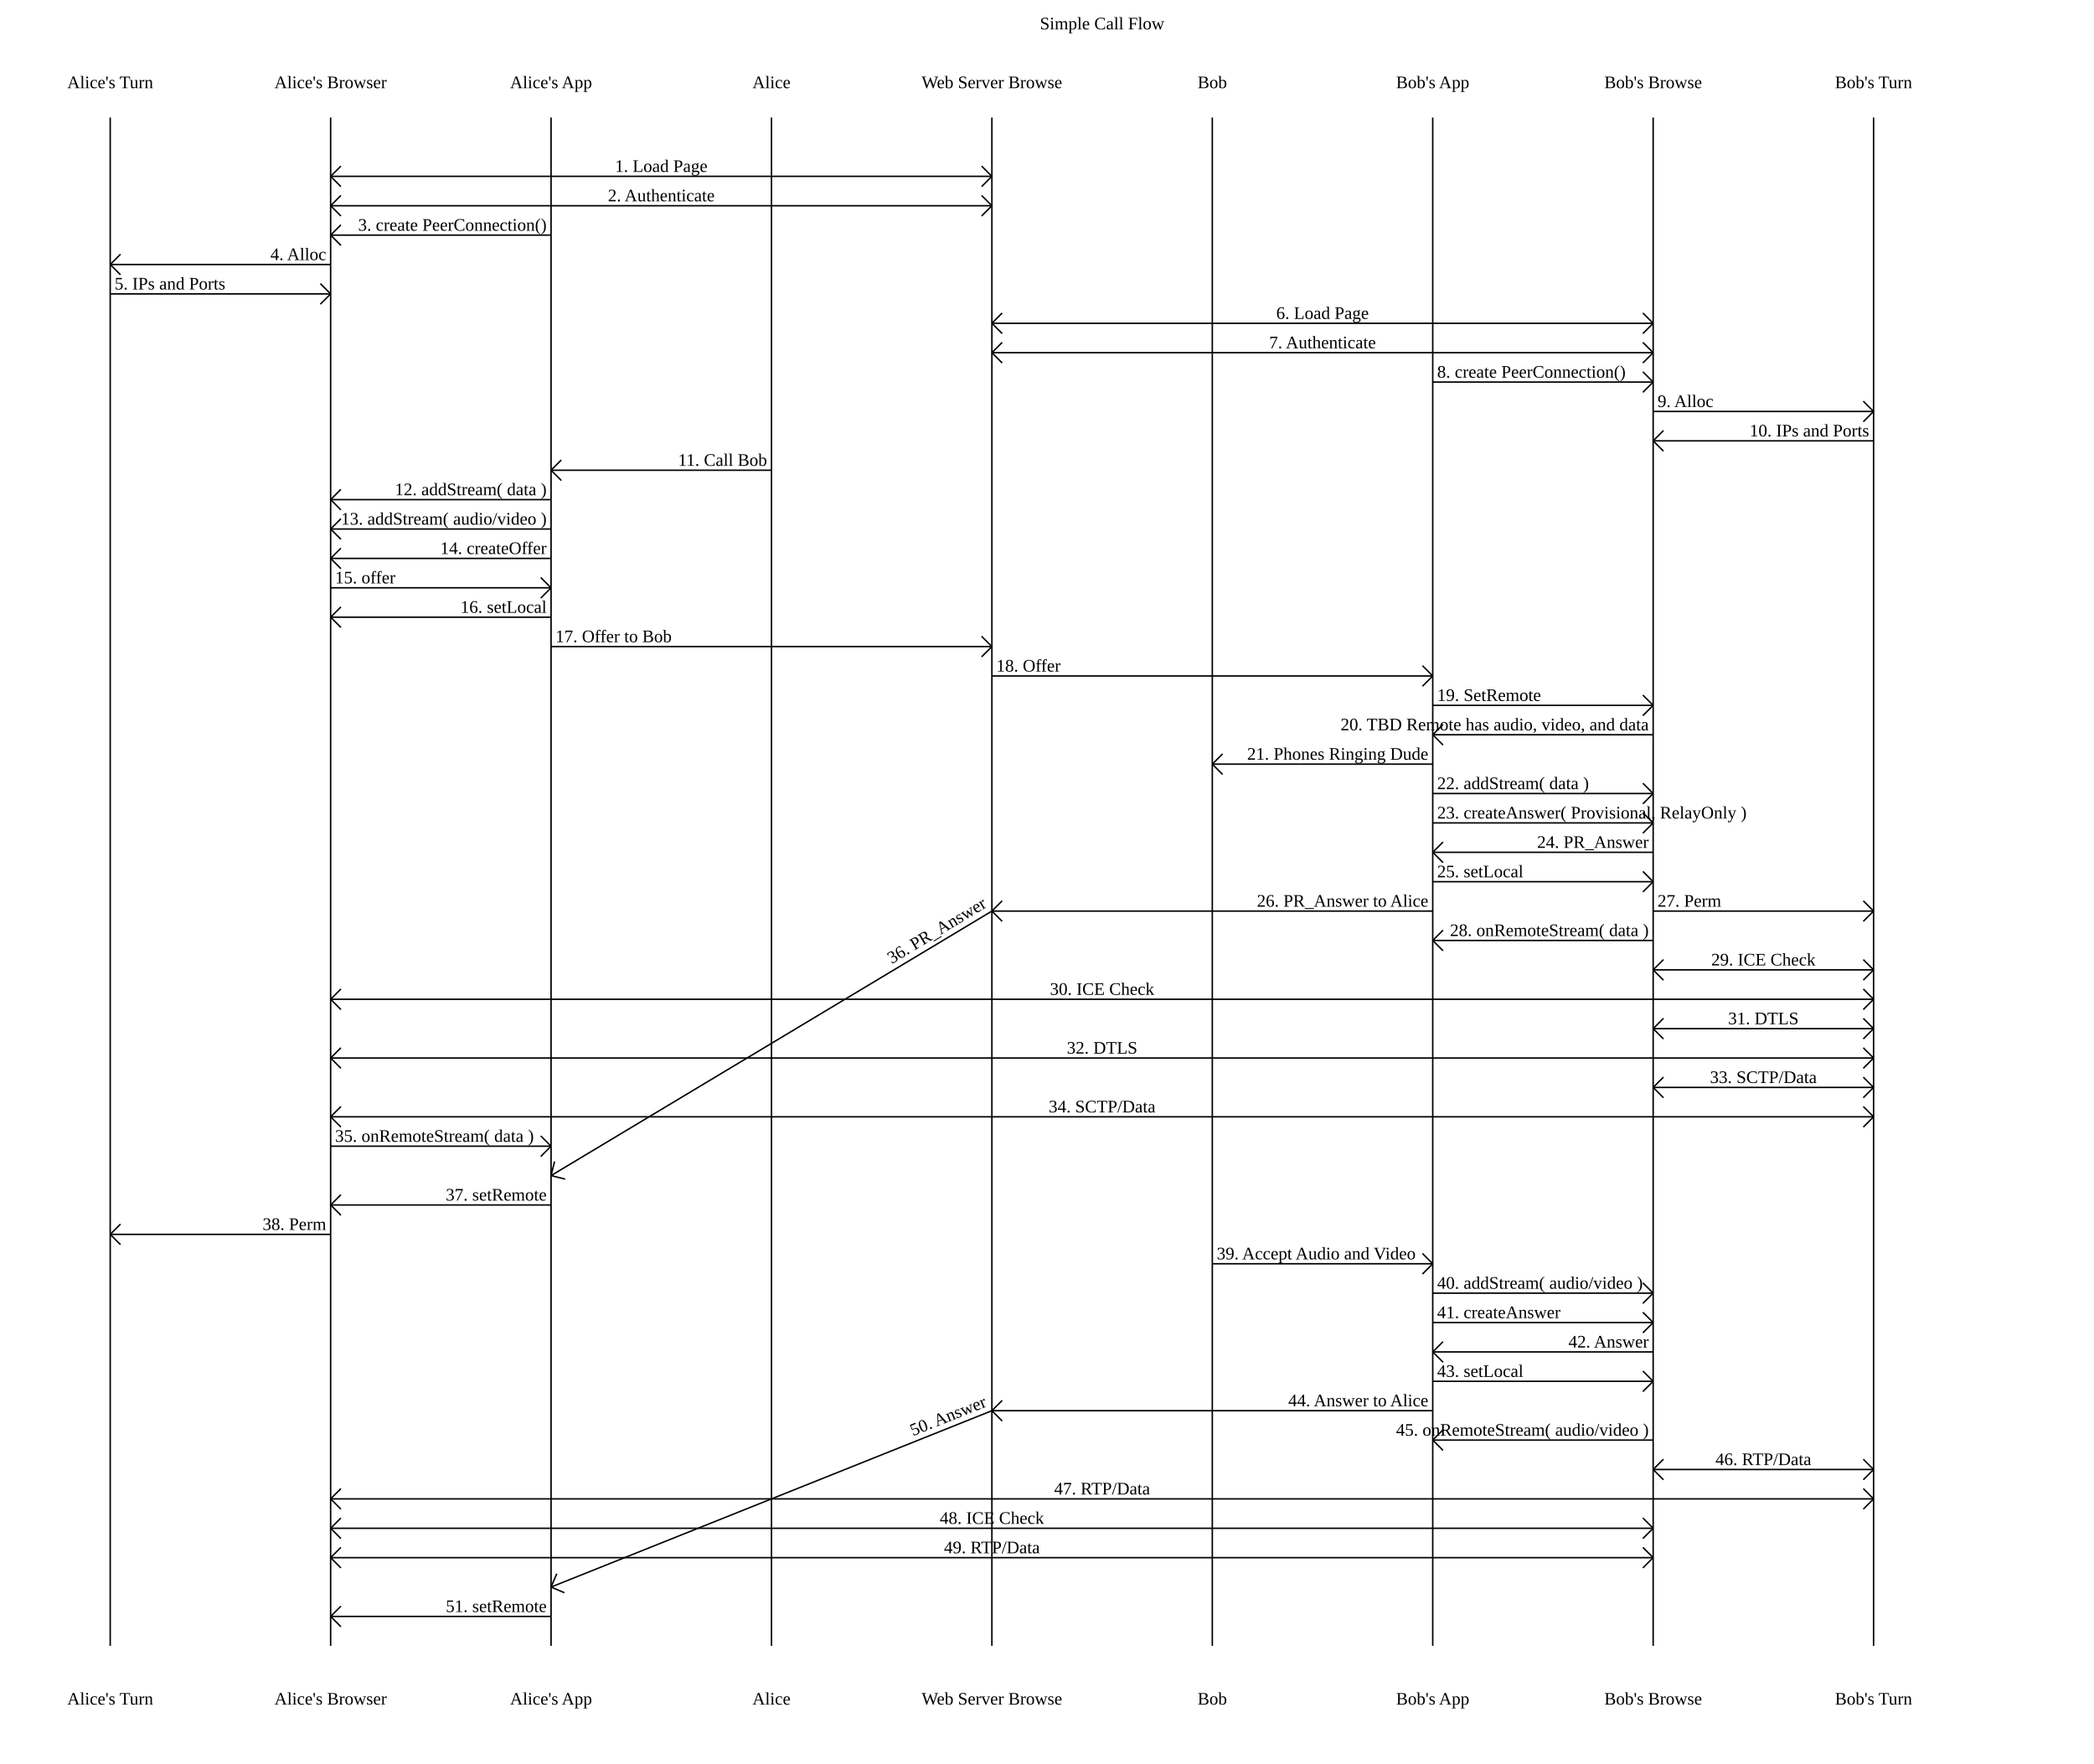
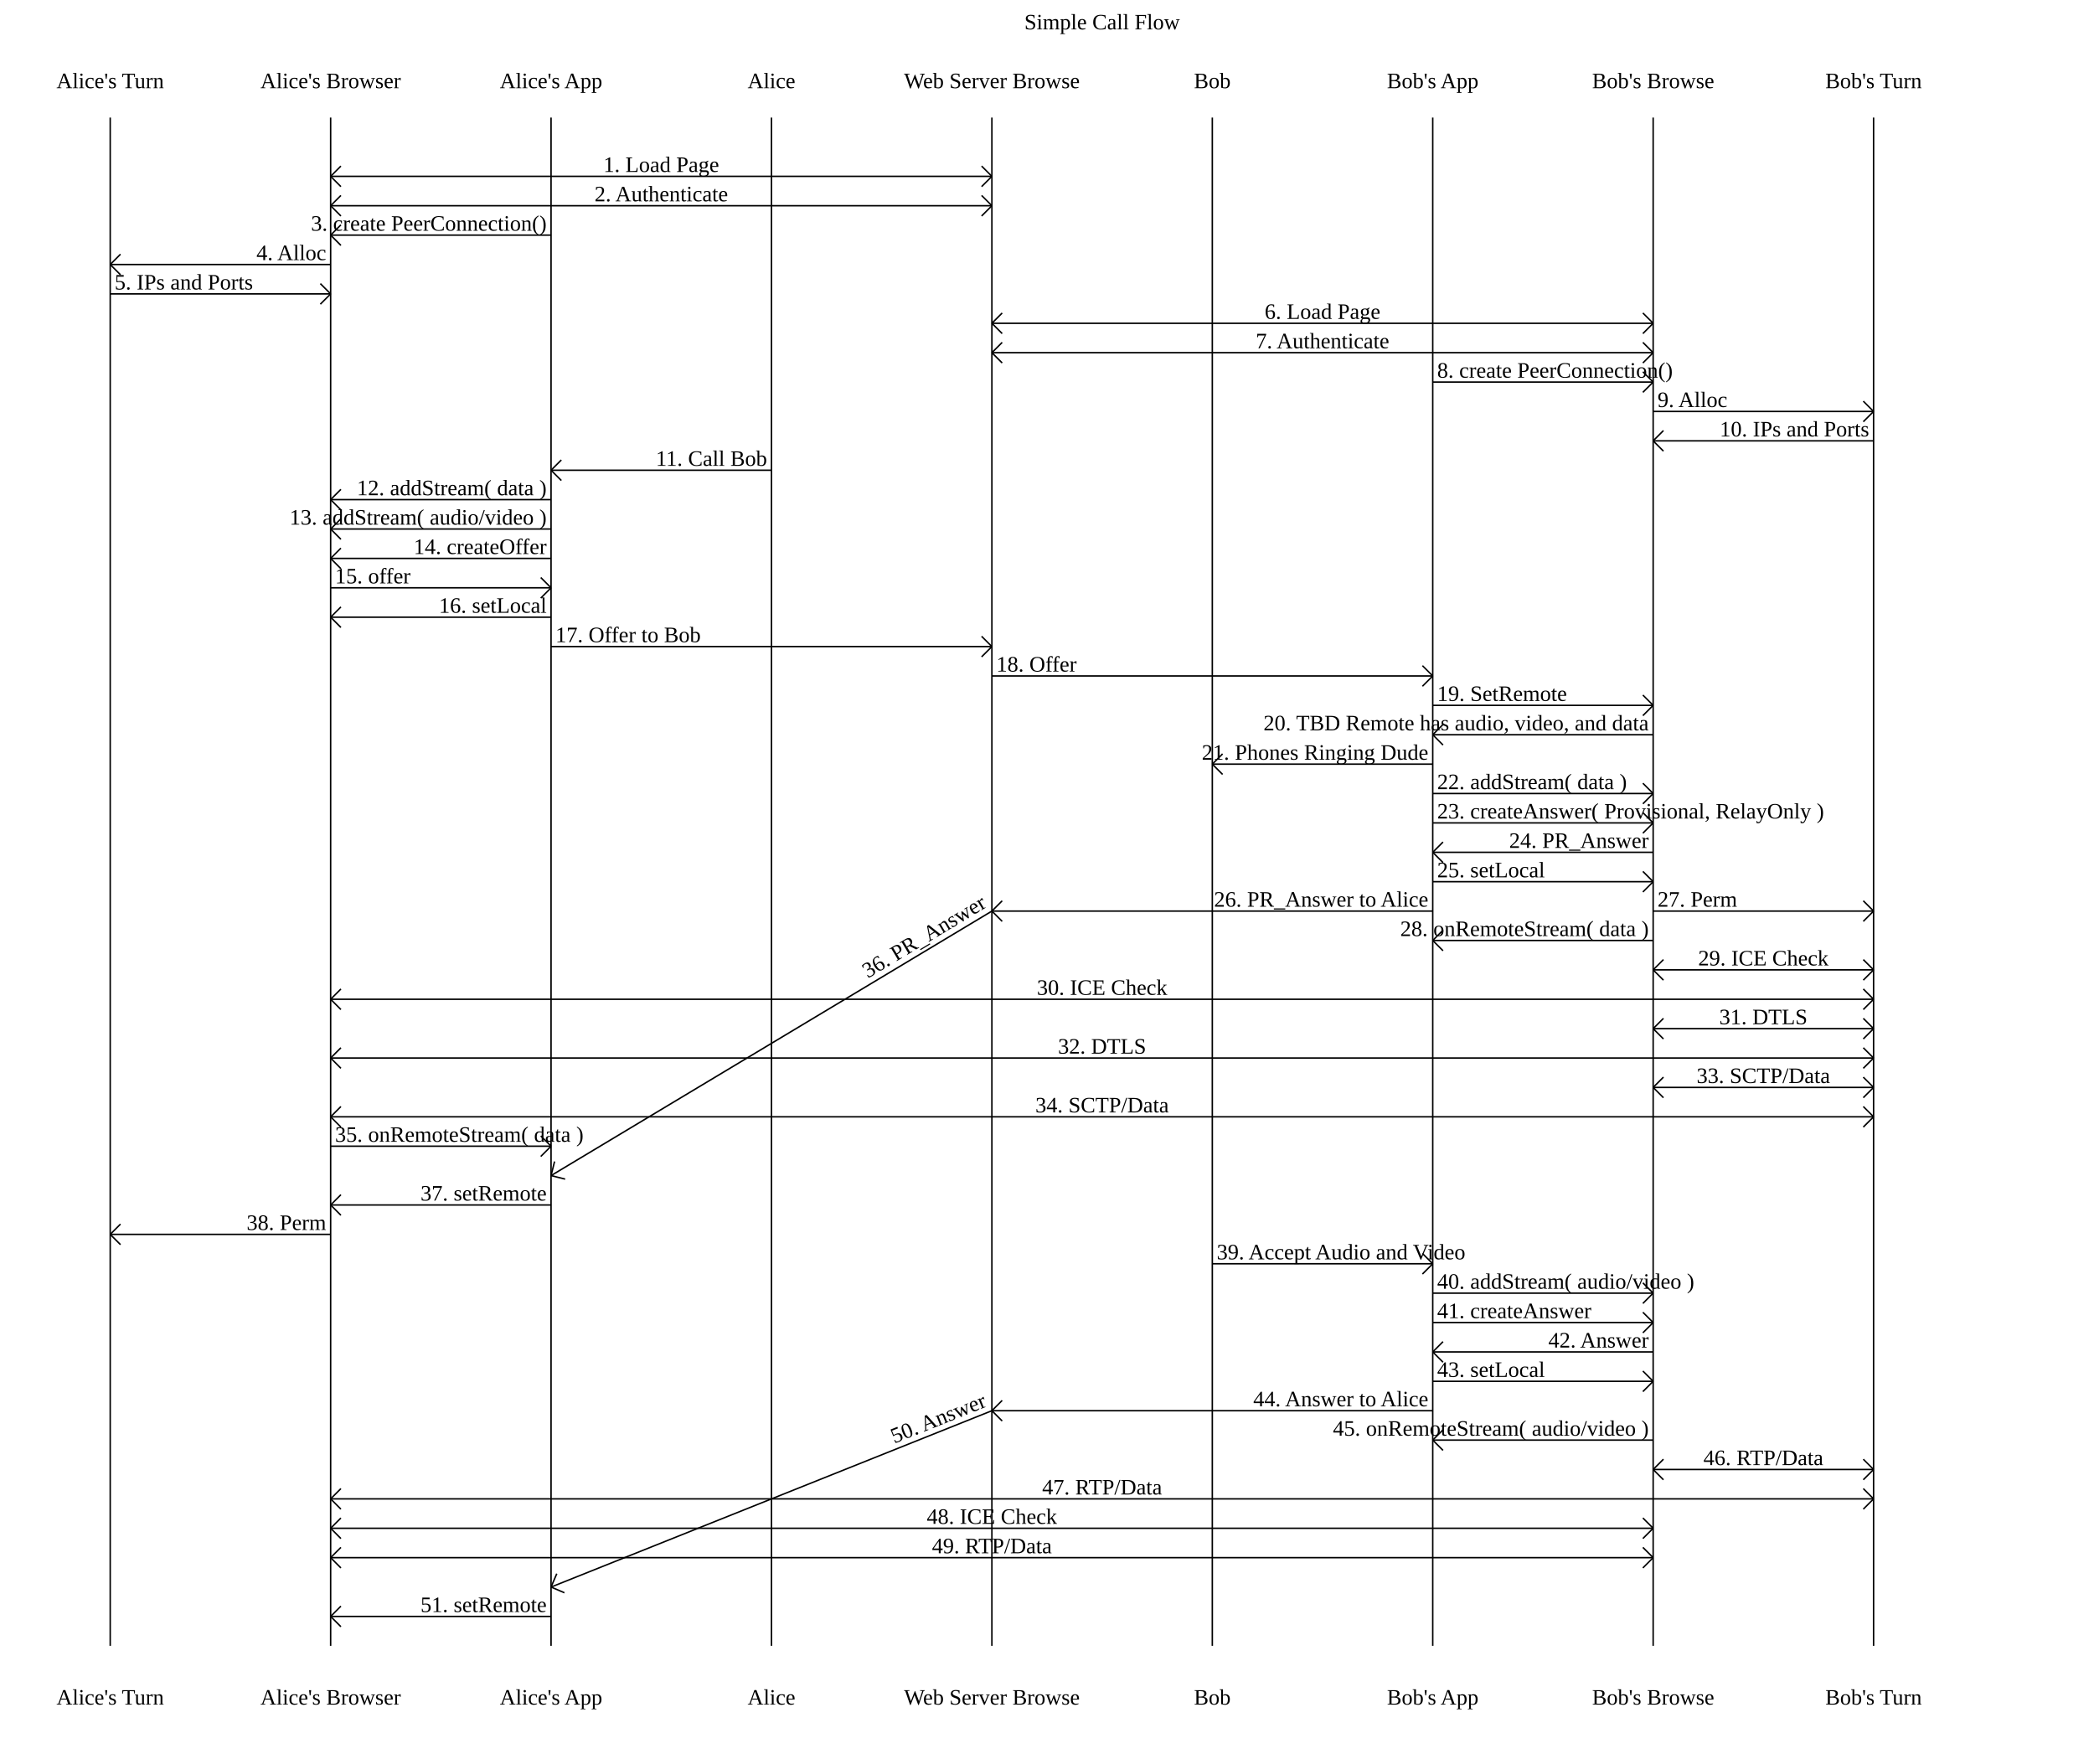
<svg xmlns="http://www.w3.org/2000/svg" baseProfile="full" width="1425" height="1200">
-   <text x="750" y="20" text-anchor="middle">Simple Call Flow</text>
-   <text x="75" y="60" text-anchor="middle">Alice's Turn</text>
+   <text x="750" y="20" font-size="15" text-anchor="middle">Simple Call Flow</text>
+   <text x="75" y="60" font-size="15" text-anchor="middle">Alice's Turn</text>
  <line x1="75" y1="80" x2="75" y2="1120" width="1" stroke="black" />
-   <text x="75" y="1160" text-anchor="middle">Alice's Turn</text>
-   <text x="225" y="60" text-anchor="middle">Alice's Browser</text>
+   <text x="75" y="1160" font-size="15" text-anchor="middle">Alice's Turn</text>
+   <text x="225" y="60" font-size="15" text-anchor="middle">Alice's Browser</text>
  <line x1="225" y1="80" x2="225" y2="1120" width="1" stroke="black" />
-   <text x="225" y="1160" text-anchor="middle">Alice's Browser</text>
-   <text x="375" y="60" text-anchor="middle">Alice's App</text>
+   <text x="225" y="1160" font-size="15" text-anchor="middle">Alice's Browser</text>
+   <text x="375" y="60" font-size="15" text-anchor="middle">Alice's App</text>
  <line x1="375" y1="80" x2="375" y2="1120" width="1" stroke="black" />
-   <text x="375" y="1160" text-anchor="middle">Alice's App</text>
-   <text x="525" y="60" text-anchor="middle">Alice</text>
+   <text x="375" y="1160" font-size="15" text-anchor="middle">Alice's App</text>
+   <text x="525" y="60" font-size="15" text-anchor="middle">Alice</text>
  <line x1="525" y1="80" x2="525" y2="1120" width="1" stroke="black" />
-   <text x="525" y="1160" text-anchor="middle">Alice</text>
-   <text x="675" y="60" text-anchor="middle">Web Server Browse</text>
+   <text x="525" y="1160" font-size="15" text-anchor="middle">Alice</text>
+   <text x="675" y="60" font-size="15" text-anchor="middle">Web Server Browse</text>
  <line x1="675" y1="80" x2="675" y2="1120" width="1" stroke="black" />
-   <text x="675" y="1160" text-anchor="middle">Web Server Browse</text>
-   <text x="825" y="60" text-anchor="middle">Bob</text>
+   <text x="675" y="1160" font-size="15" text-anchor="middle">Web Server Browse</text>
+   <text x="825" y="60" font-size="15" text-anchor="middle">Bob</text>
  <line x1="825" y1="80" x2="825" y2="1120" width="1" stroke="black" />
-   <text x="825" y="1160" text-anchor="middle">Bob</text>
-   <text x="975" y="60" text-anchor="middle">Bob's App</text>
+   <text x="825" y="1160" font-size="15" text-anchor="middle">Bob</text>
+   <text x="975" y="60" font-size="15" text-anchor="middle">Bob's App</text>
  <line x1="975" y1="80" x2="975" y2="1120" width="1" stroke="black" />
-   <text x="975" y="1160" text-anchor="middle">Bob's App</text>
-   <text x="1125" y="60" text-anchor="middle">Bob's Browse</text>
+   <text x="975" y="1160" font-size="15" text-anchor="middle">Bob's App</text>
+   <text x="1125" y="60" font-size="15" text-anchor="middle">Bob's Browse</text>
  <line x1="1125" y1="80" x2="1125" y2="1120" width="1" stroke="black" />
-   <text x="1125" y="1160" text-anchor="middle">Bob's Browse</text>
-   <text x="1275" y="60" text-anchor="middle">Bob's Turn</text>
+   <text x="1125" y="1160" font-size="15" text-anchor="middle">Bob's Browse</text>
+   <text x="1275" y="60" font-size="15" text-anchor="middle">Bob's Turn</text>
  <line x1="1275" y1="80" x2="1275" y2="1120" width="1" stroke="black" />
-   <text x="1275" y="1160" text-anchor="middle">Bob's Turn</text>
+   <text x="1275" y="1160" font-size="15" text-anchor="middle">Bob's Turn</text>
  <line x1="225" y1="120" x2="675" y2="120" width="1" stroke="black" />
  <line x1="675" y1="120" x2="668" y2="113" transform="rotate(0, 675, 120)" width="1" stroke="black" />
  <line x1="675" y1="120" x2="668" y2="127" transform="rotate(0, 675, 120)" width="1" stroke="black" />
  <line x1="225" y1="120" x2="232" y2="113" transform="rotate(0, 225, 120)" width="1" stroke="black" />
  <line x1="225" y1="120" x2="232" y2="127" transform="rotate(0, 225, 120)" width="1" stroke="black" />
-   <text x="450" y="117" text-anchor="middle" transform="rotate(0, 450, 117)" fill="black">1. Load Page </text>
+   <text x="450" y="117" font-size="15" text-anchor="middle" transform="rotate(0, 450, 117)" fill="black">1. Load Page </text>
  <line x1="225" y1="140" x2="675" y2="140" width="1" stroke="black" />
  <line x1="675" y1="140" x2="668" y2="133" transform="rotate(0, 675, 140)" width="1" stroke="black" />
  <line x1="675" y1="140" x2="668" y2="147" transform="rotate(0, 675, 140)" width="1" stroke="black" />
  <line x1="225" y1="140" x2="232" y2="133" transform="rotate(0, 225, 140)" width="1" stroke="black" />
  <line x1="225" y1="140" x2="232" y2="147" transform="rotate(0, 225, 140)" width="1" stroke="black" />
-   <text x="450" y="137" text-anchor="middle" transform="rotate(0, 450, 137)" fill="black">2. Authenticate</text>
+   <text x="450" y="137" font-size="15" text-anchor="middle" transform="rotate(0, 450, 137)" fill="black">2. Authenticate</text>
  <line x1="375" y1="160" x2="225" y2="160" width="1" stroke="black" />
  <line x1="225" y1="160" x2="232" y2="153" transform="rotate(0, 225, 160)" width="1" stroke="black" />
  <line x1="225" y1="160" x2="232" y2="167" transform="rotate(0, 225, 160)" width="1" stroke="black" />
-   <text x="372" y="157" text-anchor="end" transform="rotate(0, 372, 157)" fill="black">3. create PeerConnection()</text>
+   <text x="372" y="157" font-size="15" text-anchor="end" transform="rotate(0, 372, 157)" fill="black">3. create PeerConnection()</text>
  <line x1="225" y1="180" x2="75" y2="180" width="1" stroke="black" />
  <line x1="75" y1="180" x2="82" y2="173" transform="rotate(0, 75, 180)" width="1" stroke="black" />
  <line x1="75" y1="180" x2="82" y2="187" transform="rotate(0, 75, 180)" width="1" stroke="black" />
-   <text x="222" y="177" text-anchor="end" transform="rotate(0, 222, 177)" fill="black">4. Alloc</text>
+   <text x="222" y="177" font-size="15" text-anchor="end" transform="rotate(0, 222, 177)" fill="black">4. Alloc</text>
  <line x1="75" y1="200" x2="225" y2="200" width="1" stroke="black" />
  <line x1="225" y1="200" x2="218" y2="193" transform="rotate(0, 225, 200)" width="1" stroke="black" />
  <line x1="225" y1="200" x2="218" y2="207" transform="rotate(0, 225, 200)" width="1" stroke="black" />
-   <text x="78" y="197" text-anchor="start" transform="rotate(0, 78, 197)" fill="black">5. IPs and Ports</text>
+   <text x="78" y="197" font-size="15" text-anchor="start" transform="rotate(0, 78, 197)" fill="black">5. IPs and Ports</text>
  <line x1="1125" y1="220" x2="675" y2="220" width="1" stroke="black" />
  <line x1="1125" y1="220" x2="1118" y2="213" transform="rotate(0, 1125, 220)" width="1" stroke="black" />
  <line x1="1125" y1="220" x2="1118" y2="227" transform="rotate(0, 1125, 220)" width="1" stroke="black" />
  <line x1="675" y1="220" x2="682" y2="213" transform="rotate(0, 675, 220)" width="1" stroke="black" />
  <line x1="675" y1="220" x2="682" y2="227" transform="rotate(0, 675, 220)" width="1" stroke="black" />
-   <text x="900" y="217" text-anchor="middle" transform="rotate(0, 900, 217)" fill="black">6. Load Page </text>
+   <text x="900" y="217" font-size="15" text-anchor="middle" transform="rotate(0, 900, 217)" fill="black">6. Load Page </text>
  <line x1="1125" y1="240" x2="675" y2="240" width="1" stroke="black" />
  <line x1="1125" y1="240" x2="1118" y2="233" transform="rotate(0, 1125, 240)" width="1" stroke="black" />
  <line x1="1125" y1="240" x2="1118" y2="247" transform="rotate(0, 1125, 240)" width="1" stroke="black" />
  <line x1="675" y1="240" x2="682" y2="233" transform="rotate(0, 675, 240)" width="1" stroke="black" />
  <line x1="675" y1="240" x2="682" y2="247" transform="rotate(0, 675, 240)" width="1" stroke="black" />
-   <text x="900" y="237" text-anchor="middle" transform="rotate(0, 900, 237)" fill="black">7. Authenticate</text>
+   <text x="900" y="237" font-size="15" text-anchor="middle" transform="rotate(0, 900, 237)" fill="black">7. Authenticate</text>
  <line x1="975" y1="260" x2="1125" y2="260" width="1" stroke="black" />
  <line x1="1125" y1="260" x2="1118" y2="253" transform="rotate(0, 1125, 260)" width="1" stroke="black" />
  <line x1="1125" y1="260" x2="1118" y2="267" transform="rotate(0, 1125, 260)" width="1" stroke="black" />
-   <text x="978" y="257" text-anchor="start" transform="rotate(0, 978, 257)" fill="black">8. create PeerConnection()</text>
+   <text x="978" y="257" font-size="15" text-anchor="start" transform="rotate(0, 978, 257)" fill="black">8. create PeerConnection()</text>
  <line x1="1125" y1="280" x2="1275" y2="280" width="1" stroke="black" />
  <line x1="1275" y1="280" x2="1268" y2="273" transform="rotate(0, 1275, 280)" width="1" stroke="black" />
  <line x1="1275" y1="280" x2="1268" y2="287" transform="rotate(0, 1275, 280)" width="1" stroke="black" />
-   <text x="1128" y="277" text-anchor="start" transform="rotate(0, 1128, 277)" fill="black">9. Alloc</text>
+   <text x="1128" y="277" font-size="15" text-anchor="start" transform="rotate(0, 1128, 277)" fill="black">9. Alloc</text>
  <line x1="1275" y1="300" x2="1125" y2="300" width="1" stroke="black" />
  <line x1="1125" y1="300" x2="1132" y2="293" transform="rotate(0, 1125, 300)" width="1" stroke="black" />
  <line x1="1125" y1="300" x2="1132" y2="307" transform="rotate(0, 1125, 300)" width="1" stroke="black" />
-   <text x="1272" y="297" text-anchor="end" transform="rotate(0, 1272, 297)" fill="black">10. IPs and Ports</text>
+   <text x="1272" y="297" font-size="15" text-anchor="end" transform="rotate(0, 1272, 297)" fill="black">10. IPs and Ports</text>
  <line x1="525" y1="320" x2="375" y2="320" width="1" stroke="black" />
  <line x1="375" y1="320" x2="382" y2="313" transform="rotate(0, 375, 320)" width="1" stroke="black" />
  <line x1="375" y1="320" x2="382" y2="327" transform="rotate(0, 375, 320)" width="1" stroke="black" />
-   <text x="522" y="317" text-anchor="end" transform="rotate(0, 522, 317)" fill="black">11. Call Bob </text>
+   <text x="522" y="317" font-size="15" text-anchor="end" transform="rotate(0, 522, 317)" fill="black">11. Call Bob </text>
  <line x1="375" y1="340" x2="225" y2="340" width="1" stroke="black" />
  <line x1="225" y1="340" x2="232" y2="333" transform="rotate(0, 225, 340)" width="1" stroke="black" />
  <line x1="225" y1="340" x2="232" y2="347" transform="rotate(0, 225, 340)" width="1" stroke="black" />
-   <text x="372" y="337" text-anchor="end" transform="rotate(0, 372, 337)" fill="black">12. addStream( data )</text>
+   <text x="372" y="337" font-size="15" text-anchor="end" transform="rotate(0, 372, 337)" fill="black">12. addStream( data )</text>
  <line x1="375" y1="360" x2="225" y2="360" width="1" stroke="black" />
  <line x1="225" y1="360" x2="232" y2="353" transform="rotate(0, 225, 360)" width="1" stroke="black" />
  <line x1="225" y1="360" x2="232" y2="367" transform="rotate(0, 225, 360)" width="1" stroke="black" />
-   <text x="372" y="357" text-anchor="end" transform="rotate(0, 372, 357)" fill="black">13. addStream( audio/video )</text>
+   <text x="372" y="357" font-size="15" text-anchor="end" transform="rotate(0, 372, 357)" fill="black">13. addStream( audio/video )</text>
  <line x1="375" y1="380" x2="225" y2="380" width="1" stroke="black" />
  <line x1="225" y1="380" x2="232" y2="373" transform="rotate(0, 225, 380)" width="1" stroke="black" />
  <line x1="225" y1="380" x2="232" y2="387" transform="rotate(0, 225, 380)" width="1" stroke="black" />
-   <text x="372" y="377" text-anchor="end" transform="rotate(0, 372, 377)" fill="black">14. createOffer</text>
+   <text x="372" y="377" font-size="15" text-anchor="end" transform="rotate(0, 372, 377)" fill="black">14. createOffer</text>
  <line x1="225" y1="400" x2="375" y2="400" width="1" stroke="black" />
  <line x1="375" y1="400" x2="368" y2="393" transform="rotate(0, 375, 400)" width="1" stroke="black" />
  <line x1="375" y1="400" x2="368" y2="407" transform="rotate(0, 375, 400)" width="1" stroke="black" />
-   <text x="228" y="397" text-anchor="start" transform="rotate(0, 228, 397)" fill="black">15. offer</text>
+   <text x="228" y="397" font-size="15" text-anchor="start" transform="rotate(0, 228, 397)" fill="black">15. offer</text>
  <line x1="375" y1="420" x2="225" y2="420" width="1" stroke="black" />
  <line x1="225" y1="420" x2="232" y2="413" transform="rotate(0, 225, 420)" width="1" stroke="black" />
  <line x1="225" y1="420" x2="232" y2="427" transform="rotate(0, 225, 420)" width="1" stroke="black" />
-   <text x="372" y="417" text-anchor="end" transform="rotate(0, 372, 417)" fill="black">16. setLocal</text>
+   <text x="372" y="417" font-size="15" text-anchor="end" transform="rotate(0, 372, 417)" fill="black">16. setLocal</text>
  <line x1="375" y1="440" x2="675" y2="440" width="1" stroke="black" />
  <line x1="675" y1="440" x2="668" y2="433" transform="rotate(0, 675, 440)" width="1" stroke="black" />
  <line x1="675" y1="440" x2="668" y2="447" transform="rotate(0, 675, 440)" width="1" stroke="black" />
-   <text x="378" y="437" text-anchor="start" transform="rotate(0, 378, 437)" fill="black">17. Offer to Bob</text>
+   <text x="378" y="437" font-size="15" text-anchor="start" transform="rotate(0, 378, 437)" fill="black">17. Offer to Bob</text>
  <line x1="675" y1="460" x2="975" y2="460" width="1" stroke="black" />
  <line x1="975" y1="460" x2="968" y2="453" transform="rotate(0, 975, 460)" width="1" stroke="black" />
  <line x1="975" y1="460" x2="968" y2="467" transform="rotate(0, 975, 460)" width="1" stroke="black" />
-   <text x="678" y="457" text-anchor="start" transform="rotate(0, 678, 457)" fill="black">18. Offer</text>
+   <text x="678" y="457" font-size="15" text-anchor="start" transform="rotate(0, 678, 457)" fill="black">18. Offer</text>
  <line x1="975" y1="480" x2="1125" y2="480" width="1" stroke="black" />
  <line x1="1125" y1="480" x2="1118" y2="473" transform="rotate(0, 1125, 480)" width="1" stroke="black" />
  <line x1="1125" y1="480" x2="1118" y2="487" transform="rotate(0, 1125, 480)" width="1" stroke="black" />
-   <text x="978" y="477" text-anchor="start" transform="rotate(0, 978, 477)" fill="black">19. SetRemote </text>
+   <text x="978" y="477" font-size="15" text-anchor="start" transform="rotate(0, 978, 477)" fill="black">19. SetRemote </text>
  <line x1="1125" y1="500" x2="975" y2="500" width="1" stroke="black" />
  <line x1="975" y1="500" x2="982" y2="493" transform="rotate(0, 975, 500)" width="1" stroke="black" />
  <line x1="975" y1="500" x2="982" y2="507" transform="rotate(0, 975, 500)" width="1" stroke="black" />
-   <text x="1122" y="497" text-anchor="end" transform="rotate(0, 1122, 497)" fill="black">20. TBD Remote has audio, video, and data </text>
+   <text x="1122" y="497" font-size="15" text-anchor="end" transform="rotate(0, 1122, 497)" fill="black">20. TBD Remote has audio, video, and data </text>
  <line x1="975" y1="520" x2="825" y2="520" width="1" stroke="black" />
  <line x1="825" y1="520" x2="832" y2="513" transform="rotate(0, 825, 520)" width="1" stroke="black" />
  <line x1="825" y1="520" x2="832" y2="527" transform="rotate(0, 825, 520)" width="1" stroke="black" />
-   <text x="972" y="517" text-anchor="end" transform="rotate(0, 972, 517)" fill="black">21. Phones Ringing Dude</text>
+   <text x="972" y="517" font-size="15" text-anchor="end" transform="rotate(0, 972, 517)" fill="black">21. Phones Ringing Dude</text>
  <line x1="975" y1="540" x2="1125" y2="540" width="1" stroke="black" />
  <line x1="1125" y1="540" x2="1118" y2="533" transform="rotate(0, 1125, 540)" width="1" stroke="black" />
  <line x1="1125" y1="540" x2="1118" y2="547" transform="rotate(0, 1125, 540)" width="1" stroke="black" />
-   <text x="978" y="537" text-anchor="start" transform="rotate(0, 978, 537)" fill="black">22. addStream( data )</text>
+   <text x="978" y="537" font-size="15" text-anchor="start" transform="rotate(0, 978, 537)" fill="black">22. addStream( data )</text>
  <line x1="975" y1="560" x2="1125" y2="560" width="1" stroke="black" />
  <line x1="1125" y1="560" x2="1118" y2="553" transform="rotate(0, 1125, 560)" width="1" stroke="black" />
  <line x1="1125" y1="560" x2="1118" y2="567" transform="rotate(0, 1125, 560)" width="1" stroke="black" />
-   <text x="978" y="557" text-anchor="start" transform="rotate(0, 978, 557)" fill="black">23. createAnswer( Provisional, RelayOnly )</text>
+   <text x="978" y="557" font-size="15" text-anchor="start" transform="rotate(0, 978, 557)" fill="black">23. createAnswer( Provisional, RelayOnly )</text>
  <line x1="1125" y1="580" x2="975" y2="580" width="1" stroke="black" />
  <line x1="975" y1="580" x2="982" y2="573" transform="rotate(0, 975, 580)" width="1" stroke="black" />
  <line x1="975" y1="580" x2="982" y2="587" transform="rotate(0, 975, 580)" width="1" stroke="black" />
-   <text x="1122" y="577" text-anchor="end" transform="rotate(0, 1122, 577)" fill="black">24. PR_Answer</text>
+   <text x="1122" y="577" font-size="15" text-anchor="end" transform="rotate(0, 1122, 577)" fill="black">24. PR_Answer</text>
  <line x1="975" y1="600" x2="1125" y2="600" width="1" stroke="black" />
  <line x1="1125" y1="600" x2="1118" y2="593" transform="rotate(0, 1125, 600)" width="1" stroke="black" />
  <line x1="1125" y1="600" x2="1118" y2="607" transform="rotate(0, 1125, 600)" width="1" stroke="black" />
-   <text x="978" y="597" text-anchor="start" transform="rotate(0, 978, 597)" fill="black">25. setLocal</text>
+   <text x="978" y="597" font-size="15" text-anchor="start" transform="rotate(0, 978, 597)" fill="black">25. setLocal</text>
  <line x1="975" y1="620" x2="675" y2="620" width="1" stroke="black" />
  <line x1="675" y1="620" x2="682" y2="613" transform="rotate(0, 675, 620)" width="1" stroke="black" />
  <line x1="675" y1="620" x2="682" y2="627" transform="rotate(0, 675, 620)" width="1" stroke="black" />
-   <text x="972" y="617" text-anchor="end" transform="rotate(0, 972, 617)" fill="black">26. PR_Answer to Alice </text>
+   <text x="972" y="617" font-size="15" text-anchor="end" transform="rotate(0, 972, 617)" fill="black">26. PR_Answer to Alice </text>
  <line x1="1125" y1="620" x2="1275" y2="620" width="1" stroke="black" />
  <line x1="1275" y1="620" x2="1268" y2="613" transform="rotate(0, 1275, 620)" width="1" stroke="black" />
  <line x1="1275" y1="620" x2="1268" y2="627" transform="rotate(0, 1275, 620)" width="1" stroke="black" />
-   <text x="1128" y="617" text-anchor="start" transform="rotate(0, 1128, 617)" fill="black">27. Perm</text>
+   <text x="1128" y="617" font-size="15" text-anchor="start" transform="rotate(0, 1128, 617)" fill="black">27. Perm</text>
  <line x1="1125" y1="640" x2="975" y2="640" width="1" stroke="black" />
  <line x1="975" y1="640" x2="982" y2="633" transform="rotate(0, 975, 640)" width="1" stroke="black" />
  <line x1="975" y1="640" x2="982" y2="647" transform="rotate(0, 975, 640)" width="1" stroke="black" />
-   <text x="1122" y="637" text-anchor="end" transform="rotate(0, 1122, 637)" fill="black">28. onRemoteStream( data )</text>
+   <text x="1122" y="637" font-size="15" text-anchor="end" transform="rotate(0, 1122, 637)" fill="black">28. onRemoteStream( data )</text>
  <line x1="1125" y1="660" x2="1275" y2="660" width="1" stroke="black" />
  <line x1="1275" y1="660" x2="1268" y2="653" transform="rotate(0, 1275, 660)" width="1" stroke="black" />
  <line x1="1275" y1="660" x2="1268" y2="667" transform="rotate(0, 1275, 660)" width="1" stroke="black" />
  <line x1="1125" y1="660" x2="1132" y2="653" transform="rotate(0, 1125, 660)" width="1" stroke="black" />
  <line x1="1125" y1="660" x2="1132" y2="667" transform="rotate(0, 1125, 660)" width="1" stroke="black" />
-   <text x="1200" y="657" text-anchor="middle" transform="rotate(0, 1200, 657)" fill="black">29. ICE Check</text>
+   <text x="1200" y="657" font-size="15" text-anchor="middle" transform="rotate(0, 1200, 657)" fill="black">29. ICE Check</text>
  <line x1="1275" y1="680" x2="225" y2="680" width="1" stroke="black" />
  <line x1="1275" y1="680" x2="1268" y2="673" transform="rotate(0, 1275, 680)" width="1" stroke="black" />
  <line x1="1275" y1="680" x2="1268" y2="687" transform="rotate(0, 1275, 680)" width="1" stroke="black" />
  <line x1="225" y1="680" x2="232" y2="673" transform="rotate(0, 225, 680)" width="1" stroke="black" />
  <line x1="225" y1="680" x2="232" y2="687" transform="rotate(0, 225, 680)" width="1" stroke="black" />
-   <text x="750" y="677" text-anchor="middle" transform="rotate(0, 750, 677)" fill="black">30. ICE Check </text>
+   <text x="750" y="677" font-size="15" text-anchor="middle" transform="rotate(0, 750, 677)" fill="black">30. ICE Check </text>
  <line x1="1125" y1="700" x2="1275" y2="700" width="1" stroke="black" />
  <line x1="1275" y1="700" x2="1268" y2="693" transform="rotate(0, 1275, 700)" width="1" stroke="black" />
  <line x1="1275" y1="700" x2="1268" y2="707" transform="rotate(0, 1275, 700)" width="1" stroke="black" />
  <line x1="1125" y1="700" x2="1132" y2="693" transform="rotate(0, 1125, 700)" width="1" stroke="black" />
  <line x1="1125" y1="700" x2="1132" y2="707" transform="rotate(0, 1125, 700)" width="1" stroke="black" />
-   <text x="1200" y="697" text-anchor="middle" transform="rotate(0, 1200, 697)" fill="black">31. DTLS</text>
+   <text x="1200" y="697" font-size="15" text-anchor="middle" transform="rotate(0, 1200, 697)" fill="black">31. DTLS</text>
  <line x1="1275" y1="720" x2="225" y2="720" width="1" stroke="black" />
  <line x1="1275" y1="720" x2="1268" y2="713" transform="rotate(0, 1275, 720)" width="1" stroke="black" />
  <line x1="1275" y1="720" x2="1268" y2="727" transform="rotate(0, 1275, 720)" width="1" stroke="black" />
  <line x1="225" y1="720" x2="232" y2="713" transform="rotate(0, 225, 720)" width="1" stroke="black" />
  <line x1="225" y1="720" x2="232" y2="727" transform="rotate(0, 225, 720)" width="1" stroke="black" />
-   <text x="750" y="717" text-anchor="middle" transform="rotate(0, 750, 717)" fill="black">32. DTLS</text>
+   <text x="750" y="717" font-size="15" text-anchor="middle" transform="rotate(0, 750, 717)" fill="black">32. DTLS</text>
  <line x1="1125" y1="740" x2="1275" y2="740" width="1" stroke="black" />
  <line x1="1275" y1="740" x2="1268" y2="733" transform="rotate(0, 1275, 740)" width="1" stroke="black" />
  <line x1="1275" y1="740" x2="1268" y2="747" transform="rotate(0, 1275, 740)" width="1" stroke="black" />
  <line x1="1125" y1="740" x2="1132" y2="733" transform="rotate(0, 1125, 740)" width="1" stroke="black" />
  <line x1="1125" y1="740" x2="1132" y2="747" transform="rotate(0, 1125, 740)" width="1" stroke="black" />
-   <text x="1200" y="737" text-anchor="middle" transform="rotate(0, 1200, 737)" fill="black">33. SCTP/Data</text>
+   <text x="1200" y="737" font-size="15" text-anchor="middle" transform="rotate(0, 1200, 737)" fill="black">33. SCTP/Data</text>
  <line x1="1275" y1="760" x2="225" y2="760" width="1" stroke="black" />
  <line x1="1275" y1="760" x2="1268" y2="753" transform="rotate(0, 1275, 760)" width="1" stroke="black" />
  <line x1="1275" y1="760" x2="1268" y2="767" transform="rotate(0, 1275, 760)" width="1" stroke="black" />
  <line x1="225" y1="760" x2="232" y2="753" transform="rotate(0, 225, 760)" width="1" stroke="black" />
  <line x1="225" y1="760" x2="232" y2="767" transform="rotate(0, 225, 760)" width="1" stroke="black" />
-   <text x="750" y="757" text-anchor="middle" transform="rotate(0, 750, 757)" fill="black">34. SCTP/Data</text>
+   <text x="750" y="757" font-size="15" text-anchor="middle" transform="rotate(0, 750, 757)" fill="black">34. SCTP/Data</text>
  <line x1="225" y1="780" x2="375" y2="780" width="1" stroke="black" />
  <line x1="375" y1="780" x2="368" y2="773" transform="rotate(0, 375, 780)" width="1" stroke="black" />
  <line x1="375" y1="780" x2="368" y2="787" transform="rotate(0, 375, 780)" width="1" stroke="black" />
-   <text x="228" y="777" text-anchor="start" transform="rotate(0, 228, 777)" fill="black">35. onRemoteStream( data )</text>
+   <text x="228" y="777" font-size="15" text-anchor="start" transform="rotate(0, 228, 777)" fill="black">35. onRemoteStream( data )</text>
  <line x1="675" y1="620" x2="375" y2="800" width="1" stroke="black" />
  <line x1="375" y1="800" x2="382" y2="793" transform="rotate(-30.97946, 375, 800)" width="1" stroke="black" />
  <line x1="375" y1="800" x2="382" y2="807" transform="rotate(-30.97946, 375, 800)" width="1" stroke="black" />
-   <text x="672" y="617" text-anchor="end" transform="rotate(-30.97946, 672, 617)" fill="black">36. PR_Answer </text>
+   <text x="672" y="617" font-size="15" text-anchor="end" transform="rotate(-30.97946, 672, 617)" fill="black">36. PR_Answer </text>
  <line x1="375" y1="820" x2="225" y2="820" width="1" stroke="black" />
  <line x1="225" y1="820" x2="232" y2="813" transform="rotate(0, 225, 820)" width="1" stroke="black" />
  <line x1="225" y1="820" x2="232" y2="827" transform="rotate(0, 225, 820)" width="1" stroke="black" />
-   <text x="372" y="817" text-anchor="end" transform="rotate(0, 372, 817)" fill="black">37. setRemote</text>
+   <text x="372" y="817" font-size="15" text-anchor="end" transform="rotate(0, 372, 817)" fill="black">37. setRemote</text>
  <line x1="225" y1="840" x2="75" y2="840" width="1" stroke="black" />
  <line x1="75" y1="840" x2="82" y2="833" transform="rotate(0, 75, 840)" width="1" stroke="black" />
  <line x1="75" y1="840" x2="82" y2="847" transform="rotate(0, 75, 840)" width="1" stroke="black" />
-   <text x="222" y="837" text-anchor="end" transform="rotate(0, 222, 837)" fill="black">38. Perm</text>
+   <text x="222" y="837" font-size="15" text-anchor="end" transform="rotate(0, 222, 837)" fill="black">38. Perm</text>
  <line x1="825" y1="860" x2="975" y2="860" width="1" stroke="black" />
  <line x1="975" y1="860" x2="968" y2="853" transform="rotate(0, 975, 860)" width="1" stroke="black" />
  <line x1="975" y1="860" x2="968" y2="867" transform="rotate(0, 975, 860)" width="1" stroke="black" />
-   <text x="828" y="857" text-anchor="start" transform="rotate(0, 828, 857)" fill="black">39. Accept Audio and Video </text>
+   <text x="828" y="857" font-size="15" text-anchor="start" transform="rotate(0, 828, 857)" fill="black">39. Accept Audio and Video </text>
  <line x1="975" y1="880" x2="1125" y2="880" width="1" stroke="black" />
  <line x1="1125" y1="880" x2="1118" y2="873" transform="rotate(0, 1125, 880)" width="1" stroke="black" />
  <line x1="1125" y1="880" x2="1118" y2="887" transform="rotate(0, 1125, 880)" width="1" stroke="black" />
-   <text x="978" y="877" text-anchor="start" transform="rotate(0, 978, 877)" fill="black">40. addStream( audio/video )</text>
+   <text x="978" y="877" font-size="15" text-anchor="start" transform="rotate(0, 978, 877)" fill="black">40. addStream( audio/video )</text>
  <line x1="975" y1="900" x2="1125" y2="900" width="1" stroke="black" />
  <line x1="1125" y1="900" x2="1118" y2="893" transform="rotate(0, 1125, 900)" width="1" stroke="black" />
  <line x1="1125" y1="900" x2="1118" y2="907" transform="rotate(0, 1125, 900)" width="1" stroke="black" />
-   <text x="978" y="897" text-anchor="start" transform="rotate(0, 978, 897)" fill="black">41. createAnswer</text>
+   <text x="978" y="897" font-size="15" text-anchor="start" transform="rotate(0, 978, 897)" fill="black">41. createAnswer</text>
  <line x1="1125" y1="920" x2="975" y2="920" width="1" stroke="black" />
  <line x1="975" y1="920" x2="982" y2="913" transform="rotate(0, 975, 920)" width="1" stroke="black" />
  <line x1="975" y1="920" x2="982" y2="927" transform="rotate(0, 975, 920)" width="1" stroke="black" />
-   <text x="1122" y="917" text-anchor="end" transform="rotate(0, 1122, 917)" fill="black">42. Answer </text>
+   <text x="1122" y="917" font-size="15" text-anchor="end" transform="rotate(0, 1122, 917)" fill="black">42. Answer </text>
  <line x1="975" y1="940" x2="1125" y2="940" width="1" stroke="black" />
  <line x1="1125" y1="940" x2="1118" y2="933" transform="rotate(0, 1125, 940)" width="1" stroke="black" />
  <line x1="1125" y1="940" x2="1118" y2="947" transform="rotate(0, 1125, 940)" width="1" stroke="black" />
-   <text x="978" y="937" text-anchor="start" transform="rotate(0, 978, 937)" fill="black">43. setLocal</text>
+   <text x="978" y="937" font-size="15" text-anchor="start" transform="rotate(0, 978, 937)" fill="black">43. setLocal</text>
  <line x1="975" y1="960" x2="675" y2="960" width="1" stroke="black" />
  <line x1="675" y1="960" x2="682" y2="953" transform="rotate(0, 675, 960)" width="1" stroke="black" />
  <line x1="675" y1="960" x2="682" y2="967" transform="rotate(0, 675, 960)" width="1" stroke="black" />
-   <text x="972" y="957" text-anchor="end" transform="rotate(0, 972, 957)" fill="black">44. Answer to Alice</text>
+   <text x="972" y="957" font-size="15" text-anchor="end" transform="rotate(0, 972, 957)" fill="black">44. Answer to Alice</text>
  <line x1="1125" y1="980" x2="975" y2="980" width="1" stroke="black" />
  <line x1="975" y1="980" x2="982" y2="973" transform="rotate(0, 975, 980)" width="1" stroke="black" />
  <line x1="975" y1="980" x2="982" y2="987" transform="rotate(0, 975, 980)" width="1" stroke="black" />
-   <text x="1122" y="977" text-anchor="end" transform="rotate(0, 1122, 977)" fill="black">45. onRemoteStream( audio/video )</text>
+   <text x="1122" y="977" font-size="15" text-anchor="end" transform="rotate(0, 1122, 977)" fill="black">45. onRemoteStream( audio/video )</text>
  <line x1="1125" y1="1000" x2="1275" y2="1000" width="1" stroke="black" />
  <line x1="1275" y1="1000" x2="1268" y2="993" transform="rotate(0, 1275, 1000)" width="1" stroke="black" />
  <line x1="1275" y1="1000" x2="1268" y2="1007" transform="rotate(0, 1275, 1000)" width="1" stroke="black" />
  <line x1="1125" y1="1000" x2="1132" y2="993" transform="rotate(0, 1125, 1000)" width="1" stroke="black" />
  <line x1="1125" y1="1000" x2="1132" y2="1007" transform="rotate(0, 1125, 1000)" width="1" stroke="black" />
-   <text x="1200" y="997" text-anchor="middle" transform="rotate(0, 1200, 997)" fill="black">46. RTP/Data</text>
+   <text x="1200" y="997" font-size="15" text-anchor="middle" transform="rotate(0, 1200, 997)" fill="black">46. RTP/Data</text>
  <line x1="1275" y1="1020" x2="225" y2="1020" width="1" stroke="black" />
  <line x1="1275" y1="1020" x2="1268" y2="1013" transform="rotate(0, 1275, 1020)" width="1" stroke="black" />
  <line x1="1275" y1="1020" x2="1268" y2="1027" transform="rotate(0, 1275, 1020)" width="1" stroke="black" />
  <line x1="225" y1="1020" x2="232" y2="1013" transform="rotate(0, 225, 1020)" width="1" stroke="black" />
  <line x1="225" y1="1020" x2="232" y2="1027" transform="rotate(0, 225, 1020)" width="1" stroke="black" />
-   <text x="750" y="1017" text-anchor="middle" transform="rotate(0, 750, 1017)" fill="black">47. RTP/Data</text>
+   <text x="750" y="1017" font-size="15" text-anchor="middle" transform="rotate(0, 750, 1017)" fill="black">47. RTP/Data</text>
  <line x1="1125" y1="1040" x2="225" y2="1040" width="1" stroke="black" />
  <line x1="1125" y1="1040" x2="1118" y2="1033" transform="rotate(0, 1125, 1040)" width="1" stroke="black" />
  <line x1="1125" y1="1040" x2="1118" y2="1047" transform="rotate(0, 1125, 1040)" width="1" stroke="black" />
  <line x1="225" y1="1040" x2="232" y2="1033" transform="rotate(0, 225, 1040)" width="1" stroke="black" />
  <line x1="225" y1="1040" x2="232" y2="1047" transform="rotate(0, 225, 1040)" width="1" stroke="black" />
-   <text x="675" y="1037" text-anchor="middle" transform="rotate(0, 675, 1037)" fill="black">48. ICE Check</text>
+   <text x="675" y="1037" font-size="15" text-anchor="middle" transform="rotate(0, 675, 1037)" fill="black">48. ICE Check</text>
  <line x1="1125" y1="1060" x2="225" y2="1060" width="1" stroke="black" />
  <line x1="1125" y1="1060" x2="1118" y2="1053" transform="rotate(0, 1125, 1060)" width="1" stroke="black" />
  <line x1="1125" y1="1060" x2="1118" y2="1067" transform="rotate(0, 1125, 1060)" width="1" stroke="black" />
  <line x1="225" y1="1060" x2="232" y2="1053" transform="rotate(0, 225, 1060)" width="1" stroke="black" />
  <line x1="225" y1="1060" x2="232" y2="1067" transform="rotate(0, 225, 1060)" width="1" stroke="black" />
-   <text x="675" y="1057" text-anchor="middle" transform="rotate(0, 675, 1057)" fill="black">49. RTP/Data</text>
+   <text x="675" y="1057" font-size="15" text-anchor="middle" transform="rotate(0, 675, 1057)" fill="black">49. RTP/Data</text>
  <line x1="675" y1="960" x2="375" y2="1080" width="1" stroke="black" />
  <line x1="375" y1="1080" x2="382" y2="1073" transform="rotate(-21.81247, 375, 1080)" width="1" stroke="black" />
  <line x1="375" y1="1080" x2="382" y2="1087" transform="rotate(-21.81247, 375, 1080)" width="1" stroke="black" />
-   <text x="672" y="957" text-anchor="end" transform="rotate(-21.81247, 672, 957)" fill="black">50. Answer </text>
+   <text x="672" y="957" font-size="15" text-anchor="end" transform="rotate(-21.81247, 672, 957)" fill="black">50. Answer </text>
  <line x1="375" y1="1100" x2="225" y2="1100" width="1" stroke="black" />
  <line x1="225" y1="1100" x2="232" y2="1093" transform="rotate(0, 225, 1100)" width="1" stroke="black" />
  <line x1="225" y1="1100" x2="232" y2="1107" transform="rotate(0, 225, 1100)" width="1" stroke="black" />
-   <text x="372" y="1097" text-anchor="end" transform="rotate(0, 372, 1097)" fill="black">51. setRemote </text>
+   <text x="372" y="1097" font-size="15" text-anchor="end" transform="rotate(0, 372, 1097)" fill="black">51. setRemote </text>
</svg>
